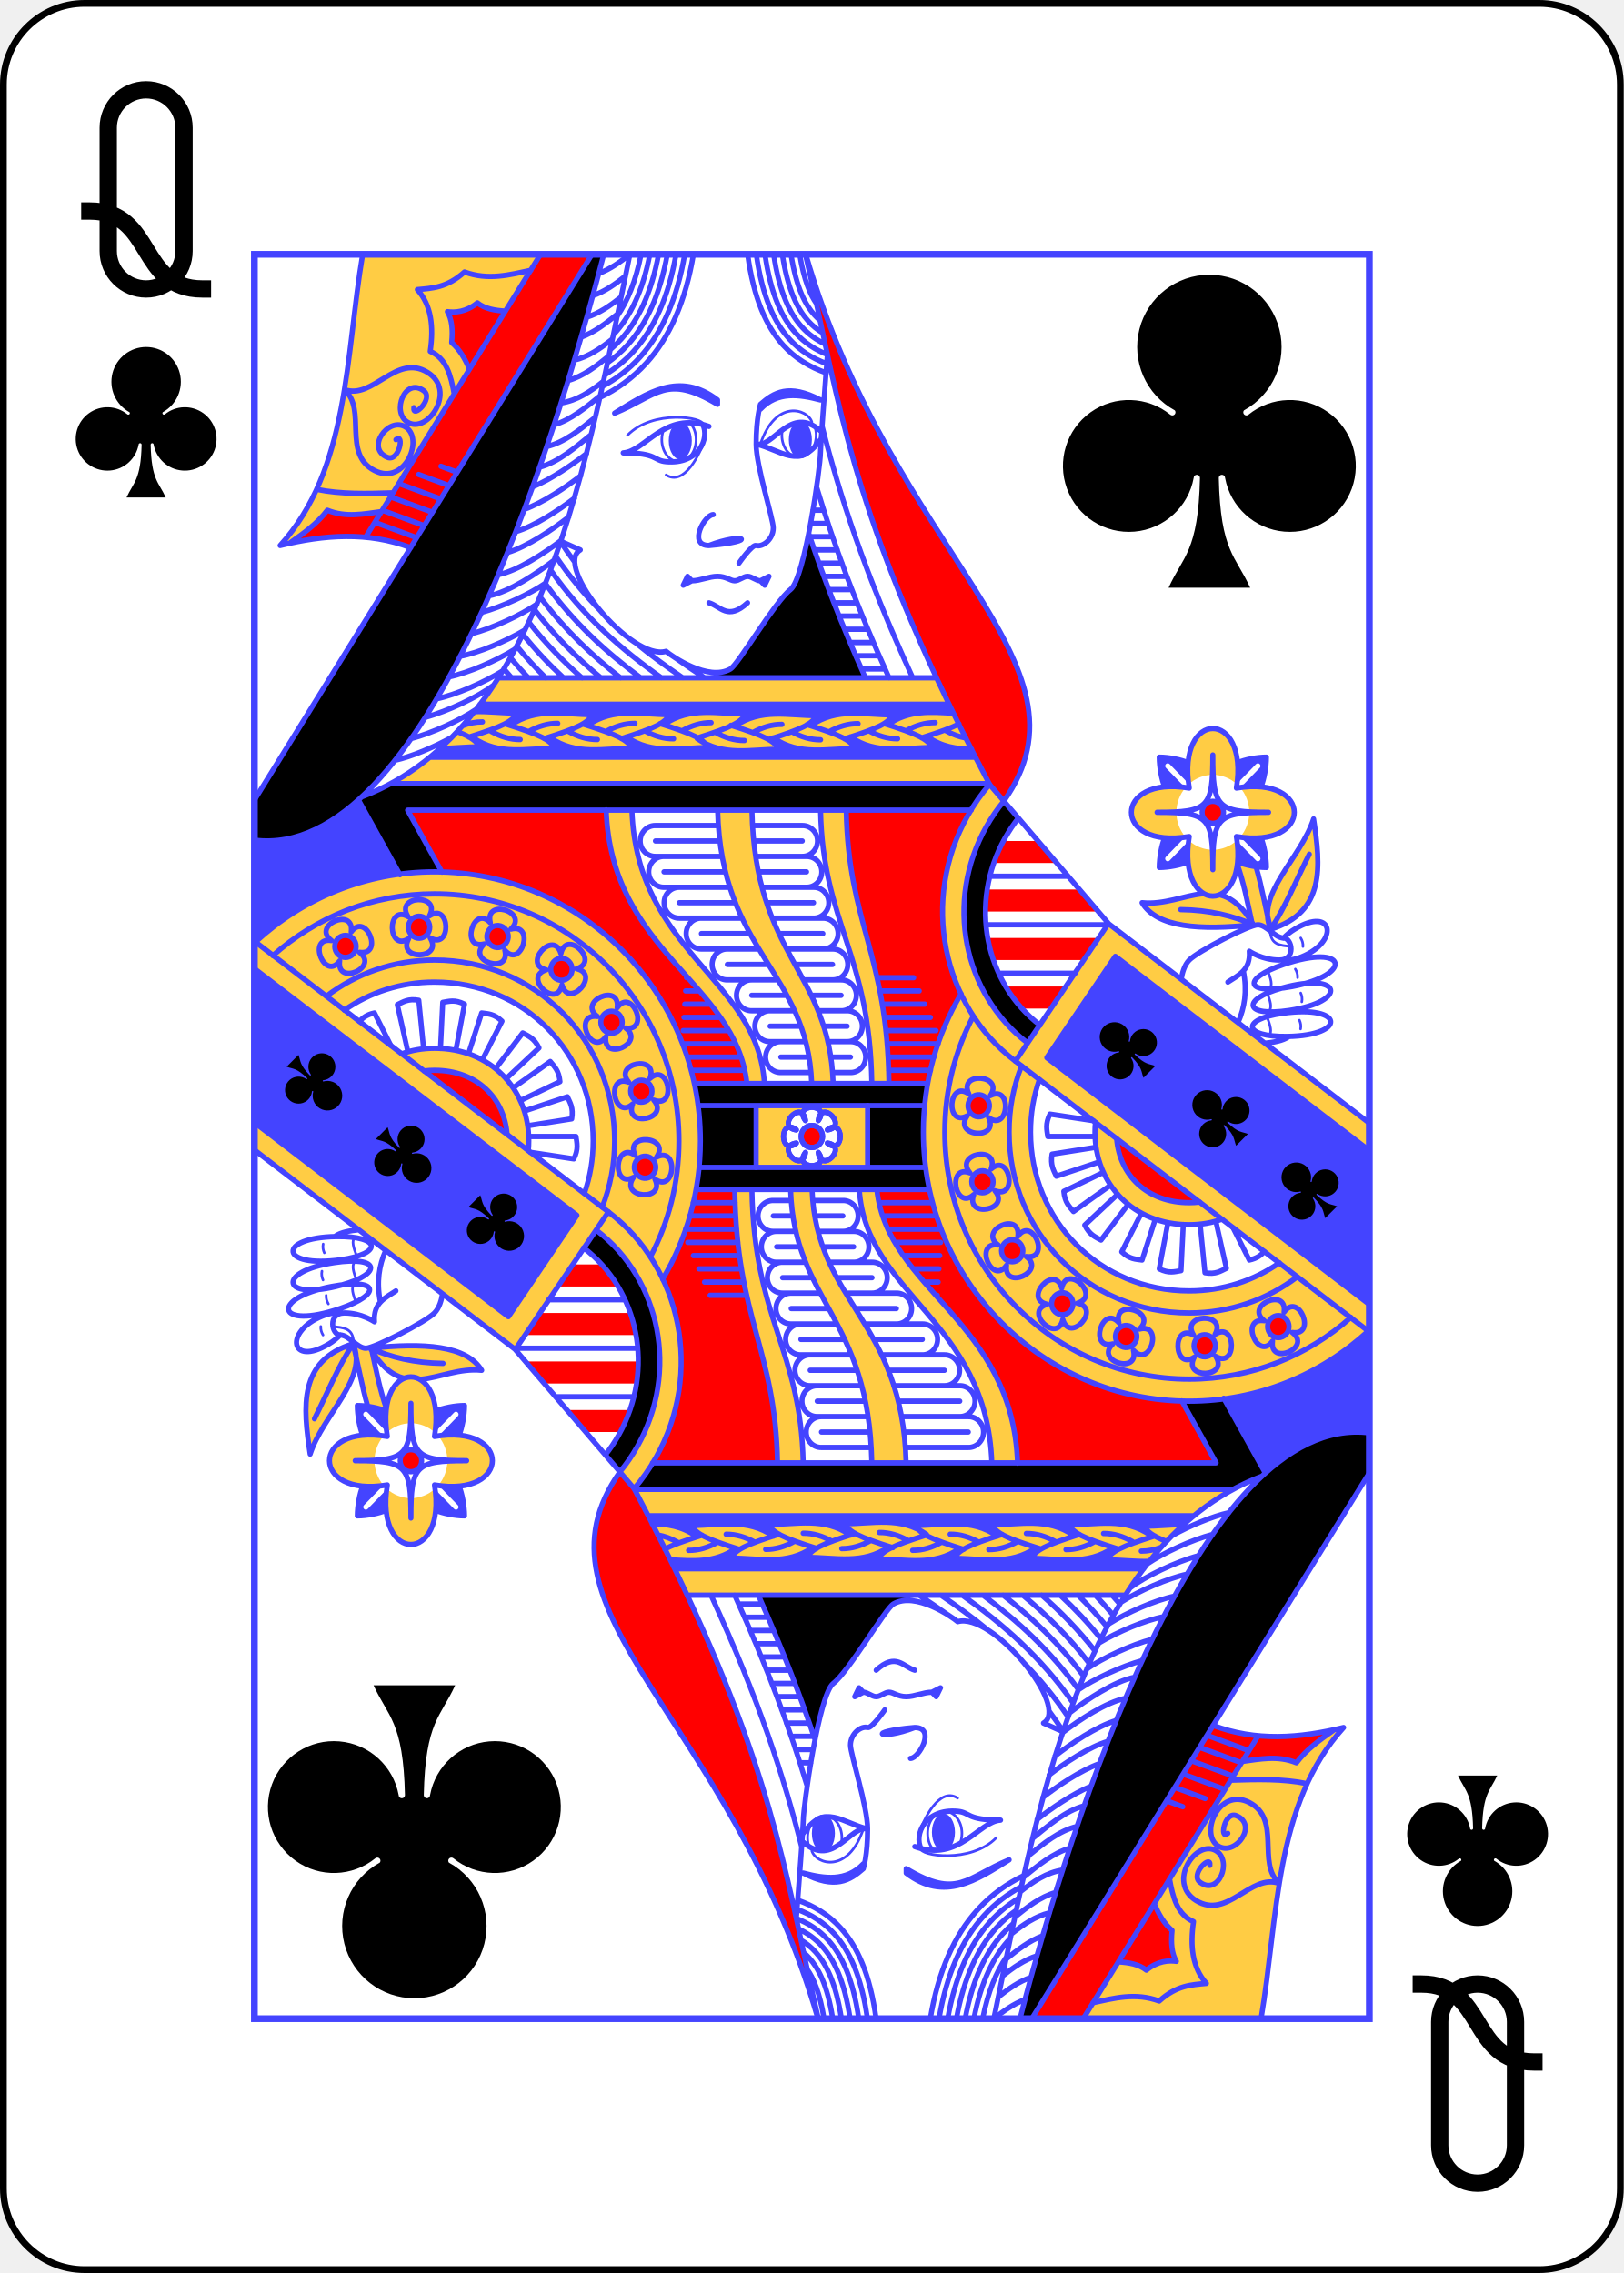
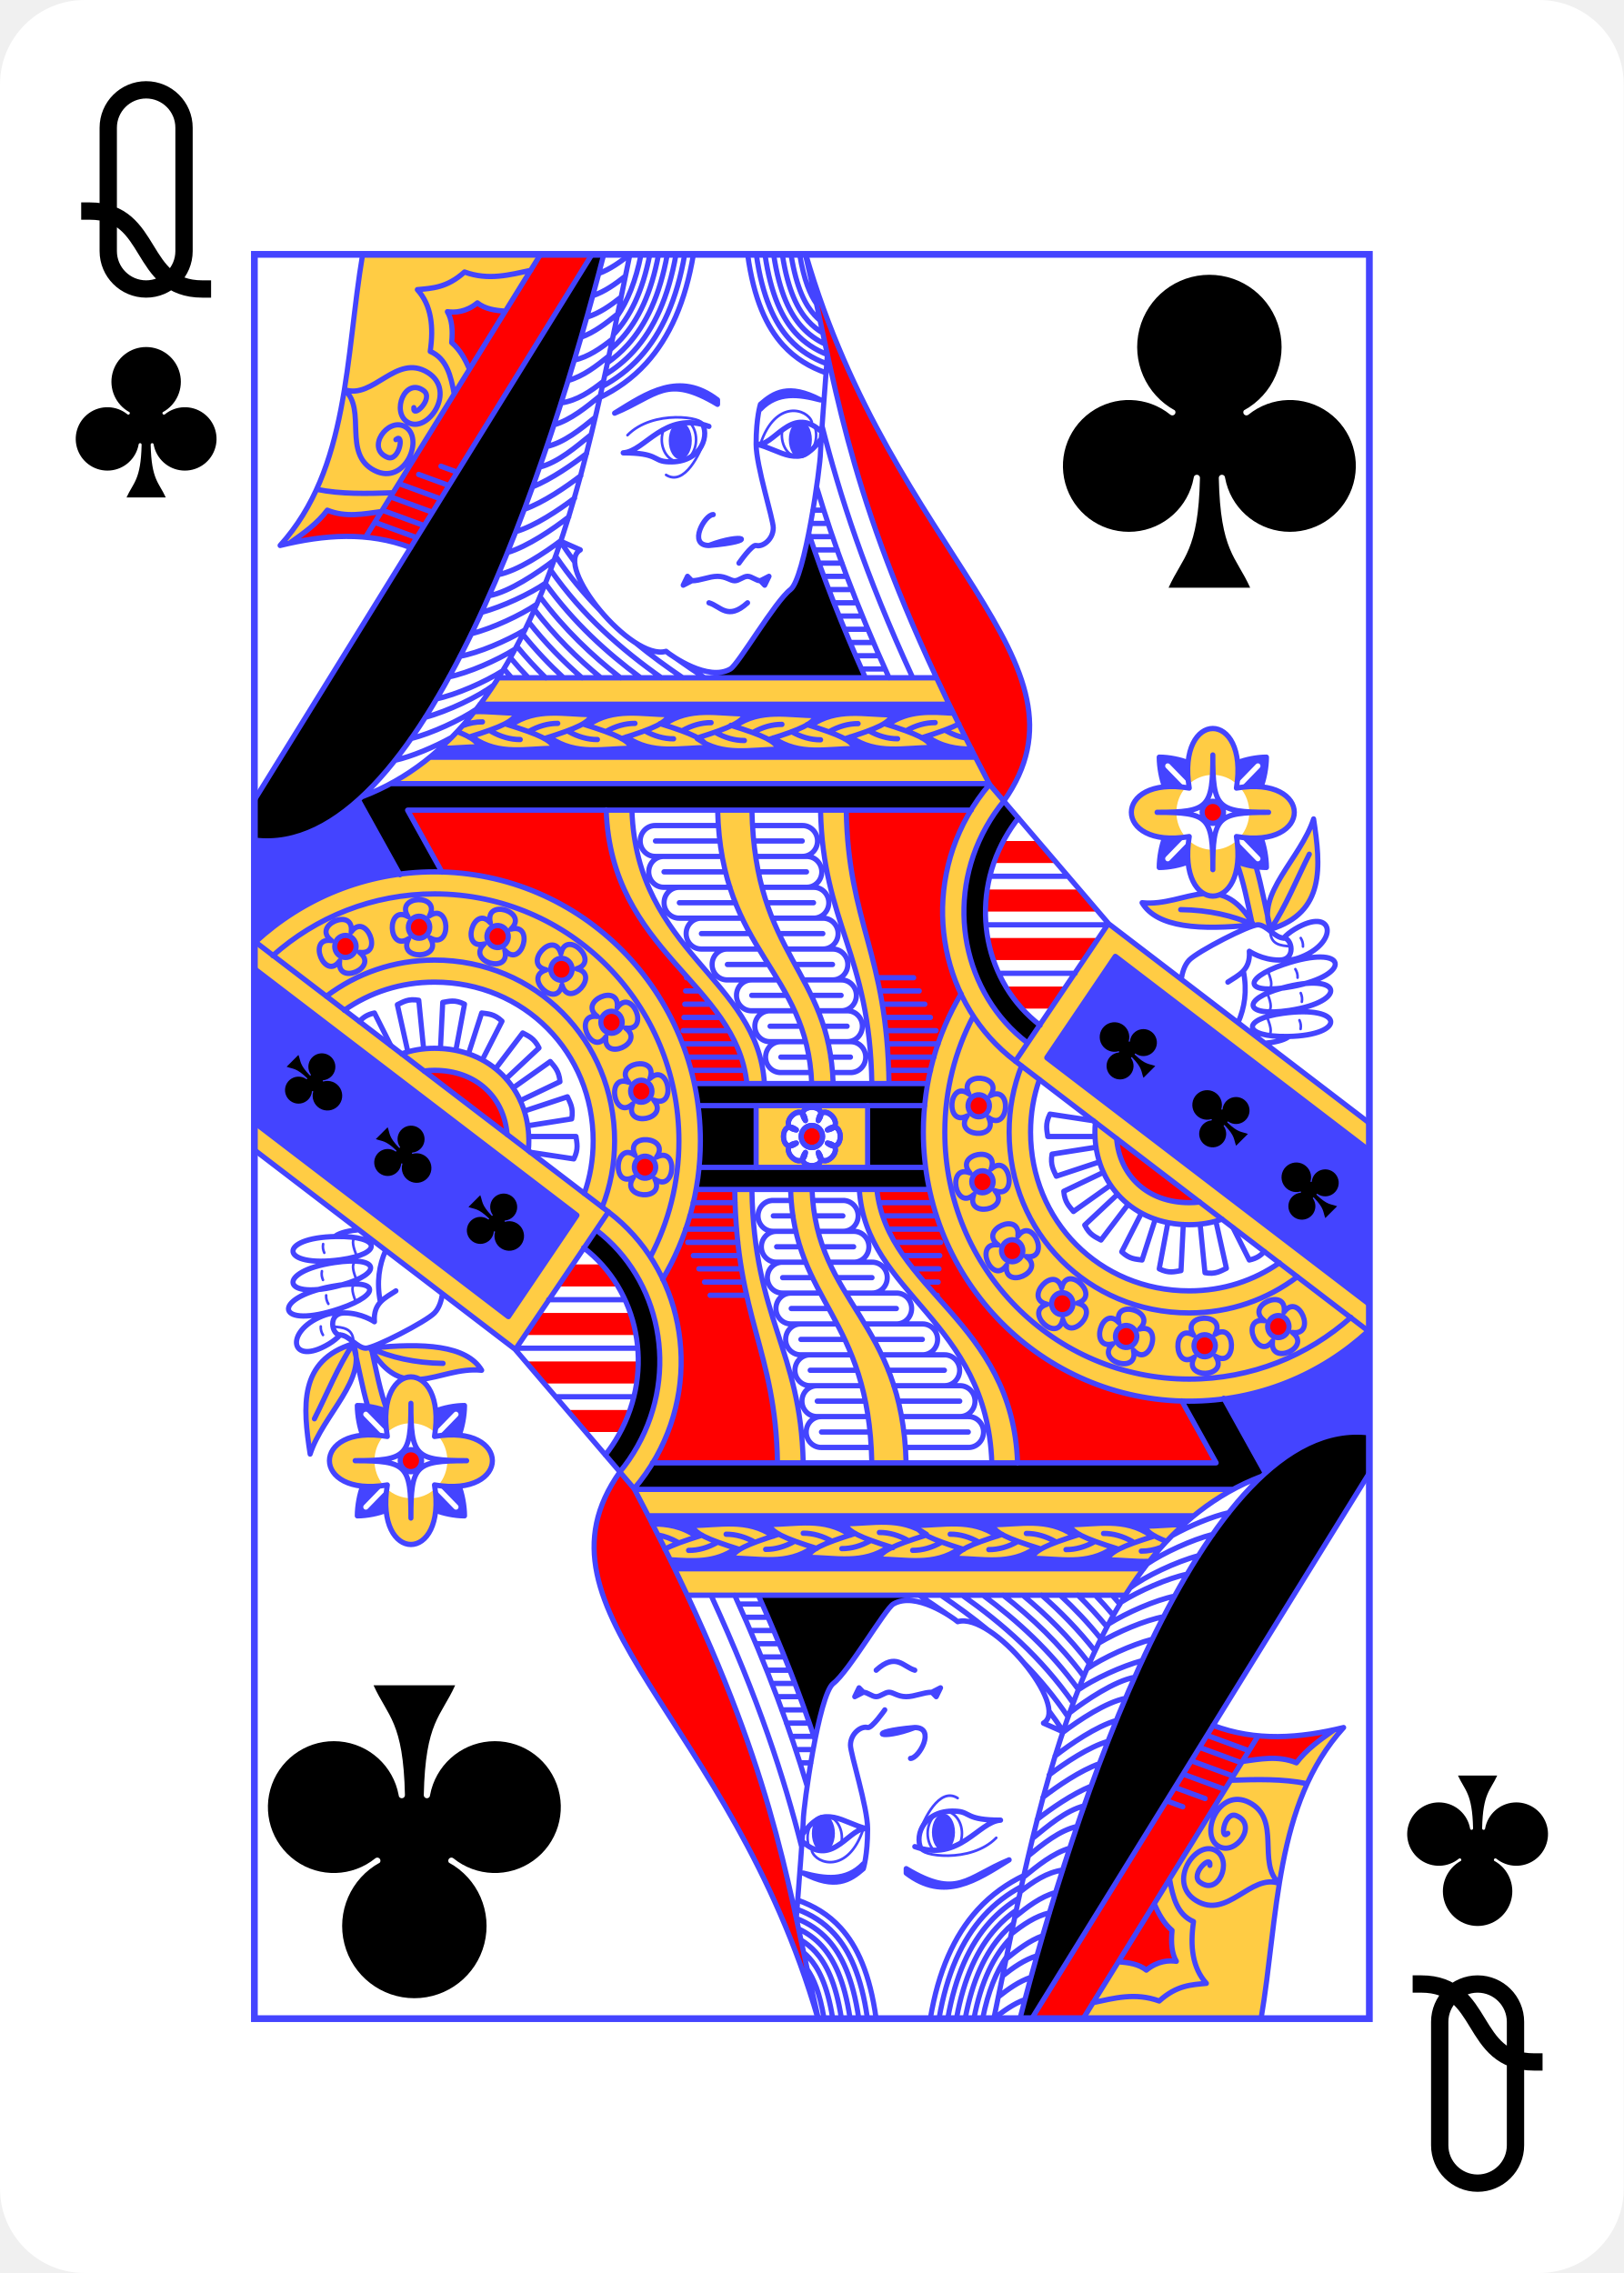
<svg xmlns="http://www.w3.org/2000/svg" xmlns:xlink="http://www.w3.org/1999/xlink" class="card" face="QC" height="13.125in" preserveAspectRatio="none" viewBox="-120 -168 240 336" width="9.375in">
  <style>
    /* CSS pour centrer le SVG dans l'écran */
    svg {
        position: absolute;
        top: 50%;
        left: 50%;
        transform: translate(-50%, -50%);
    }
    body {
        margin: 0;
        overflow: hidden;
    }
</style>
  <defs>
    <symbol id="VCQ" viewBox="-500 -500 1000 1000" preserveAspectRatio="xMinYMid">
      <path d="M-260 100C40 100 -40 460 260 460M-175 0L-175 -285A175 175 0 0 1 175 -285L175 285A175 175 0 0 1 -175 285Z" stroke="black" stroke-width="80" stroke-linecap="square" stroke-miterlimit="1.5" fill="none" />
    </symbol>
    <symbol id="SCQ" viewBox="-600 -600 1200 1200" preserveAspectRatio="xMinYMid">
      <path d="M30 150C35 385 85 400 130 500L-130 500C-85 400 -35 385 -30 150A10 10 0 0 0 -50 150A210 210 0 1 1 -124 -51A10 10 0 0 0 -110 -65A230 230 0 1 1 110 -65A10 10 0 0 0 124 -51A210 210 0 1 1 50 150A10 10 0 0 0 30 150Z" fill="black" />
    </symbol>
    <symbol id="CQ6" preserveAspectRatio="none" viewBox="0 0 1300 2000">
      <path stroke="#44F" stroke-linecap="round" stroke-linejoin="round" stroke-width="3" fill="none" d="M1184.474,767.204c0.351,15.415 12.042,16.451 23.907,17.267M1181.451,811.742c3.624,9.318 6.246,17.206 2.045,21.086M1180.799,836.888c3.624,9.318 6.246,17.206 2.045,21.086M1180.799,864.63c3.624,9.318 6.246,17.206 2.045,21.086M1213.717,810.276c1.874,2.948 2.833,6.142 2.593,9.658M1220,837.405c1.457,3.175 1.974,6.47 1.259,9.92M1218.488,868.185c1.483,3.163 2.027,6.453 1.341,9.91M1220,775c1.874,2.948 2.833,6.142 2.593,9.658M435,205c29.854,-29.76 89.915,-20.22 87.766,-12.149M480,250c21.575,13.391 40,-25 45,-40M590,215c17.561,-51.28 55,-40 60,-25M507.389,190.373C512.025,194.951 515,202.041 515,210c0,13.807 -8.954,25 -20,25 -11.046,0 -20,-11.193 -20,-25 0,-4.329 0.88,-8.4 2.429,-11.951M653.486,195.441C654.462,198.386 655,201.614 655,205c0,13.807 -8.954,25 -20,25 -11.046,0 -20,-11.193 -20,-25 0,-2.248 0.237,-4.427 0.683,-6.5" />
      <use xlink:href="#SCQ" height="90" width="90" transform="translate(1017,901)scale(1,0.972)rotate(-45)translate(-45,-45)" />
      <use xlink:href="#SCQ" height="90" width="90" transform="translate(1125,978)scale(1,0.972)rotate(-45)translate(-45,-45)" />
      <use xlink:href="#SCQ" height="90" width="90" transform="translate(1229,1060)scale(1,0.972)rotate(-45)translate(-45,-45)" />
    </symbol>
    <symbol id="CQ5" preserveAspectRatio="none" viewBox="0 0 1300 2000">
      <path stroke="#44F" stroke-linecap="round" stroke-linejoin="round" stroke-width="6" fill="none" d="M1300,984.779 996.277,759.002M1.196,779.562C56.29,730.138 129.568,700 210,700c171.208,0 310,136.553 310,305 10e-6,57.291 -16.055,110.892 -43.98,156.687M1.931,780.02l410.831,305.396M513.054,940h271.265M1300,1190.265 923.935,910.712M995.839,758.469 887.238,914.584M1003.748,795.85l-79.783,114.688M857.199,600.859 995.817,758.501M886.75,914.2C801.788,851.428 776.521,731.931 831.679,636.394c7.512,-13.01 16.154,-24.951 25.724,-35.766M901.002,893.651c-74.41,-55.386 -96.537,-160.121 -47.672,-244.758 6.038,-10.457 12.883,-20.13 20.404,-28.982M1004.2,796.043l295.8,219.887M916.148,873.919C851.943,826.128 832.433,735.788 875.199,661.715c4.713,-8.163 9.972,-15.754 15.701,-22.768M995.058,760H853.114M948.905,705H857.469M957.032,815H867.918M856.888,600H158.867M840.923,570H204.844M810,510H262.997M795.06,480H284.483M642.495,0.159C676.821,141.573 688.844,258.107 795.312,480c17.86,37.224 38.379,77.412 62.106,121.181M835.988,630H179.392M690.092,630.29c2.322,128.345 47.798,162.203 49.837,309.394M660.11,630.29c2.786,128.345 57.357,162.203 59.805,309.394M580.102,630.115c3.399,166.062 90.388,181.846 94.73,309.83M540.125,630.107c4.041,161.399 104.662,181.691 109.681,309.838M440.176,630.1c5.673,161.472 146.941,190.921 154.509,309.865M410.168,629.718c5.633,161.815 151.469,195.793 164.083,310.257M517.652,965H781.417M509.15,925l62.516,-10e-6M504.582,910l62.916,1e-5M499.133,895l62.156,1e-5M499.838,880 553.158,880M500.807,865 543.344,865M501.773,850l30.053,-10e-6M502.742,835l16.242,2e-5M739.443,925h48.93M738.811,910h53.465M737.709,895 797.117,895M736.215,880H794.783M734.383,865h53.879M732.031,850h49.707M729.197,835H775.217M725.963,820h42.732M503.709,820l1.689,1e-5M1278.483,1205.026C1228.267,1248.565 1162.43,1275 1090,1275 932.085,1275 805,1149.714 805,995c-10e-6,-47.532 11.992,-92.13 33.2,-131.287M1215.934,1159.081C1180.985,1184.775 1137.859,1200 1090,1200c-118.247,0 -210,-91.356 -210,-205 -10e-6,-26.728 5.074,-51.778 14.401,-74.884M1102.059,1074.276c-3.866,0.477 -7.882,0.724 -12.059,0.724 -49.229,0 -81.28,-31.039 -84.697,-72.551M1128.178,1093.705C1116.585,1097.779 1103.872,1100 1090,1100c-65.355,0 -110,-46.117 -110,-105 0,-3.776 0.184,-7.432 0.545,-10.984M1195.088,1143.205C1165.452,1163.257 1129.736,1175 1090,1175c-105.024,0 -185,-80.047 -185,-180 -10e-6,-21.157 3.582,-40.966 10.251,-59.442M657.5,981.893c3.536,-24.749 35.355,7.071 10.607,10.607 20,-15 20,30 0,15 24.749,3.535 -7.071,35.355 -10.607,10.607 15,20 -30,20 -15,0 -3.536,24.749 -35.355,-7.071 -10.607,-10.607 -20,15 -20,-30 0,-15 -24.749,-3.535 7.071,-35.355 10.607,-10.607 -15,-20 30,-20 15,0v0M662.5,1000A12.5,12.5 0 0 1 650,1012.5 12.5,12.5 0 0 1 637.5,1000 12.5,12.5 0 0 1 650,987.5 12.5,12.5 0 0 1 662.5,1000v0M585,965v70M218.769,700.347 178.628,630.099M169.752,703.316 121.678,619.187M393.636,-1.6083941e-4 -3.6588575e-4,618.572M182.285,332.461C132.42,314.002 81.424,317.784 30,330 110.68,243.29 106.097,115.712 126.231,-0.019M333.636,-1.381201e-4 129.949,320.081M407.504,-0.495C347.657,225.87 197.332,687.942 0.002,664.067M437.92,-0.377C389.737,223.713 339.24,535.909 125.687,614.725M140.371,303.704l48.889,17.46M149.074,290.027l48.888,17.46M158.703,274.894l48.889,17.46M168.334,259.762l48.889,17.46M191.5,249.464l35.351,12.625M217.5,240.178l18.981,6.779M41.885,326.784C57.688,315.967 73.403,305.062 85,290c21.739,8.59 42.457,4.21 63.307,1.516M72.987,266.426c27.732,5.564 57.993,4.792 88.322,3.845M105.351,153.767C131.238,176.184 102.29,226.145 140,245c36.056,18.028 59.083,-37.958 35,-50 -20,-10 -45,25 -20,35 14.131,5.652 20.131,-28.64 10,-20M105.154,153.345c33.418,11.492 60.155,-41.413 96.812,-19.505 34.602,20.681 -0.183,70.226 -23.296,56.412 -19.194,-11.472 -3.156,-51.381 18.729,-35.696 12.371,8.866 -13.299,32.383 -11.472,19.194M232.953,158.421C229.172,137.653 224.093,117.97 205,110c4.185,-27.894 1.423,-52.339 -15,-70 17.356,-1.619 34.466,-1.969 55,-20 27.97,9.931 52.531,3.199 77.423,-1.913M250.778,130.151C245.718,118.856 239.783,108.146 230,100c1.504,-14.349 0.287,-26.396 -5,-35 8.496,1.206 21.772,0.599 35,-10 8.991,6.928 20.596,8.627 32.671,9.386M394.495,46.885c13.934,-4.563 26.21,-13.093 38.203,-22.3M387.56,71.24C402.284,66.86 415.129,57.983 427.663,48.362M380.892,93.913c15.639,-5.459 29.216,-15.853 42.72,-26.421M372.922,119.952c16.641,-3.748 30.812,-13.406 44.601,-23.982M365.915,142.958c17.686,-4.808 32.63,-16.179 47.473,-27.792M357.527,168.441c18.785,-2.66 34.356,-13.013 49.436,-24.542M349.336,193.211c19.367,-5.353 37.923,-20.228 54.055,-33.012M340.81,217.826c20.312,-4.34 39.847,-19.82 56.77,-33.234M332.495,241.19c21.753,-5.309 42.553,-23.03 60.13,-36.835M324.415,263.521c21.962,-8.66 47.288,-25.829 63.013,-37.795M314.768,288.99c22.178,-7.638 48.957,-25.451 65.936,-38.211M304.756,314.31c22.09,-6.185 50.266,-24.471 68.662,-38.076M295.016,337.987c23.379,-6.632 53.476,-26.685 71.603,-40.397M284.235,363.121c22.643,-4.32 53.991,-24.473 73.969,-39.228M273.576,386.992c23.431,-4.181 56.539,-25.801 76.566,-40.791M264.803,405.875c24.057,-6.308 56.528,-20.98 74.839,-33.277M252.972,430.092c24.159,-6.009 57.732,-21.062 76.538,-33.656M239.792,455.583c21.064,-3.607 53.839,-17.136 75.832,-29.886M226.997,478.928c22.278,-4.36 55.94,-18.663 77.112,-31.55M212.379,503.852c22.427,-4.477 56.123,-18.85 77.147,-31.73M199.124,524.801c26.144,-6.728 62.615,-23.588 79.85,-36.518M182.562,548.944c24.044,-5.904 57.633,-20.912 76.609,-33.531M163.805,573.558c19.156,-4.09 45.851,-14.943 66.056,-25.885M661.877,194.546c20.526,78.558 49.889,167.389 105.543,285.038M668.153,113.288C665.264,149.955 660,217.745 660,225c0,15 -18.164,142.538 -35,155 -17.901,13.25 -60.727,84.764 -70,90 -25.806,14.571 -68.619,-14.676 -75,-20 -40.525,11.388 -131.542,-97.081 -100,-115l-23.233,-9.957M655.865,264.818c19.063,61.807 45.052,131.477 84.196,215.326M646.267,316.049c16.729,48.809 37.961,102.625 66.08,163.751M735.424,470H707.98M728.566,455 701.295,455M721.896,440H694.609M715.338,425 688.229,425M708.979,410 681.984,410M702.721,395 675.74,395M696.697,380H669.891M690.744,365 664.092,365M685.219,350H658.398M679.719,335H653.039M674.219,320H647.68M669.021,305 649.015,305M663.856,290H651.067M403.081,403.569C384.659,385.28 367.245,364.973 351.203,341.917M499.647,480.085C480.8,467.686 462.295,454.602 444.405,440.286M474.764,480.089C427.465,447.622 382.831,409.814 345.322,357.736M450.501,480.066C410.107,450.979 372.044,417.225 339.195,373.028M427.075,480.151C393.178,454.454 361.2,424.911 332.919,387.965M404.064,480.012C376.394,457.835 350.201,432.699 326.497,402.577M382.141,480.187C360.128,461.526 339.177,440.738 319.823,416.75M360.497,480.02c-16.625,-14.96 -32.567,-31.29 -47.58,-49.479M339.916,480.219C328.144,468.99 316.755,456.994 305.841,444.047M319.538,480.013C312.35,472.723 305.322,465.114 298.475,457.142M299.983,480.027c-3.088,-3.326 -6.143,-6.717 -9.163,-10.178M373.426,348.627c-5.559,-7.233 -10.976,-14.751 -16.237,-22.58M525,480c-11.007,-6.987 -21.924,-14.154 -32.698,-21.608M400,550c-11.508,0.084 -22.758,-3.17 -33.797,-9.171M344.866,547.812C375.596,568.645 408.061,559.823 440,560c-4.364,-9.305 -15.999,-15.118 -55.824,-27.242M443.765,531.706c-11.508,-0.084 -22.758,3.17 -33.797,9.171M388.631,533.894c30.729,-20.833 63.195,-12.011 95.134,-12.188 -4.364,9.305 -15.999,15.118 -55.824,27.242M488.797,549.171C477.289,549.256 466.039,546.001 455,540M433.663,546.983c30.729,20.833 63.195,12.011 95.134,12.188 -4.364,-9.305 -15.999,-15.118 -55.824,-27.242M532.562,530.878c-11.508,-0.084 -22.758,3.17 -33.797,9.171M477.428,533.065c30.729,-20.833 63.195,-12.011 95.134,-12.188 -4.364,9.305 -15.999,15.118 -55.824,27.242M571.369,551.106c-11.508,0.084 -22.758,-3.17 -33.797,-9.171M516.235,548.918c30.729,20.833 63.195,12.011 95.134,12.188 -4.364,-9.305 -15.999,-15.118 -55.824,-27.242M615.134,532.812c-11.508,-0.084 -22.758,3.17 -33.797,9.171M560,535c30.729,-20.833 63.195,-12.011 95.134,-12.188 -4.364,9.305 -15.999,15.118 -55.824,27.242M660.165,550.277c-11.508,0.084 -22.758,-3.17 -33.797,-9.171M605.032,548.089c30.729,20.833 63.195,12.011 95.134,12.188 -4.364,-9.305 -15.999,-15.118 -55.824,-27.242M703.93,531.983c-11.508,-0.084 -22.758,3.17 -33.797,9.171M648.797,534.171c30.729,-20.833 63.195,-12.011 95.134,-12.188 -4.364,9.305 -15.999,15.118 -55.824,27.242M750.032,549.122c-11.508,0.084 -22.758,-3.17 -33.797,-9.171M694.898,546.935c30.729,20.833 63.195,12.011 95.134,12.188 -4.364,-9.305 -15.999,-15.118 -55.824,-27.242M793.797,530.829C782.289,530.744 771.039,533.999 760,540M738.663,533.017c24.743,-16.774 50.612,-14.322 76.425,-12.823M821.53,532.19c-8.333,4.473 -21.699,9.226 -43.558,15.881M310,550c-11.508,0.084 -22.758,-3.17 -33.797,-9.171M254.866,547.812c30.729,20.833 63.195,12.011 95.134,12.188 -4.364,-9.305 -15.999,-15.118 -55.824,-27.242M353.765,531.706c-11.508,-0.084 -22.758,3.17 -33.797,9.171M298.631,533.894c30.729,-20.833 63.195,-12.011 95.134,-12.188 -4.364,9.305 -15.999,15.118 -55.824,27.242M256.89,518.377c16.295,-0.549 32.754,1.711 49.075,1.62 -4.364,9.305 -15.999,15.118 -55.824,27.242M265.966,529.997c-7.813,-0.057 -15.508,1.425 -23.098,4.26M218.576,559.997c14.509,-0.011 29.121,-1.787 43.624,-1.706 -2.955,-6.301 -9.244,-11 -25.362,-17.143M829.563,548.283c-7.888,-1.319 -15.66,-4.163 -23.328,-8.332M784.898,546.935c16.734,11.345 33.983,13.895 51.381,13.894M981.427,1012.159 930,1020c-2.197,12.537 1.914,18.211 5,25l50.346,-16.208M990.046,1040.577l-46.358,21.575c1.13,12.678 6.571,17.092 11.312,22.848l43.329,-29.894M1006.604,1065.375l-38.486,35.021c5.78,11.339 12.476,13.403 19.023,16.974l31.678,-40.556M1034.28,1086.789l-23.009,43.889c9.355,8.631 16.351,8.244 23.73,9.322l15.424,-46.379M1065.125,1097.582 1055,1150c11.46,5.538 18.041,3.134 25.415,2.02l2.627,-52.328M1102.68,1099.282l5.642,55.094c12.536,2.204 18.212,-1.903 25.003,-4.985l-12.301,-53.516M978.19,982.094l-50.64,-7.461C921.774,985.975 924.04,992.604 925,1000h55.238M857.014,966.163a12.5,12.5 0 0 1 -13.44,11.484 12.5,12.5 0 0 1 -11.484,-13.44 12.5,12.5 0 0 1 13.44,-11.484 12.5,12.5 0 0 1 11.484,13.44v0M831.113,976.668c-26.097,12.998 -21.794,-41.833 1.956,-24.923 -12.998,-26.097 41.833,-21.794 24.923,1.956 26.097,-12.998 21.794,41.833 -1.956,24.923 12.998,26.097 -41.833,21.794 -24.923,-1.956v0M861.192,1049.113a12.5,12.5 0 0 1 -10.094,14.513 12.5,12.5 0 0 1 -14.513,-10.094 12.5,12.5 0 0 1 10.094,-14.513 12.5,12.5 0 0 1 14.513,10.094v0M838.795,1065.835c-21.955,19.183 -31.676,-34.951 -4.419,-24.606 -19.183,-21.955 34.951,-31.676 24.606,-4.419 21.955,-19.183 31.676,34.951 4.419,24.606 19.183,21.955 -34.951,31.676 -24.606,4.419v0M895.081,1124.589a12.5,12.5 0 0 1 -6.573,16.41 12.5,12.5 0 0 1 -16.41,-6.573 12.5,12.5 0 0 1 6.573,-16.41 12.5,12.5 0 0 1 16.41,6.573v0M877.016,1145.918c-17.081,23.627 -38.723,-26.936 -9.837,-22.983 -23.627,-17.081 26.936,-38.723 22.983,-9.837 17.081,-23.627 38.723,26.936 9.837,22.983 23.627,17.081 -26.936,38.723 -22.983,9.837v0M950.483,1180.394a12.5,12.5 0 0 1 0.621,17.667 12.5,12.5 0 0 1 -17.667,0.621 12.5,12.5 0 0 1 -0.621,-17.667 12.5,12.5 0 0 1 17.667,-0.621v0M942.581,1207.205c-6.074,28.515 -46.306,-8.986 -18.287,-17.046 -28.515,-6.074 8.986,-46.306 17.046,-18.287 6.074,-28.515 46.306,8.986 18.287,17.046 28.515,6.074 -8.986,46.306 -17.046,18.287v0M1020,1214.696a12.5,12.5 0 0 1 8.413,15.547 12.5,12.5 0 0 1 -15.547,8.414 12.5,12.5 0 0 1 -8.413,-15.547 12.5,12.5 0 0 1 15.547,-8.414v0M1024.847,1242.223c7.243,28.241 -45.471,12.547 -23.961,-7.133 -28.241,7.243 -12.547,-45.471 7.133,-23.961 -7.243,-28.241 45.471,-12.547 23.961,7.133 28.241,-7.243 12.547,45.471 -7.133,23.961v0M1107.582,1224.717a12.5,12.5 0 0 1 12.909,12.078 12.5,12.5 0 0 1 -12.078,12.909 12.5,12.5 0 0 1 -12.909,-12.078 12.5,12.5 0 0 1 12.078,-12.909v0M1120.906,1249.287c15.823,24.488 -39.147,26.316 -24.986,0.831 -24.488,15.823 -26.316,-39.147 -0.831,-24.986 -15.823,-24.488 39.147,-26.316 24.986,-0.831 24.488,-15.823 26.316,39.147 0.831,24.986v0M1189.011,1203.936a12.5,12.5 0 0 1 16.366,6.681 12.5,12.5 0 0 1 -6.681,16.367 12.5,12.5 0 0 1 -16.366,-6.681 12.5,12.5 0 0 1 6.681,-16.367v0M1210.221,1222.141c23.514,17.236 -27.19,38.545 -23.048,9.686 -17.236,23.514 -38.545,-27.19 -9.686,-23.048 -23.514,-17.236 27.19,-38.545 23.048,-9.686 17.236,-23.514 38.544,27.191 9.686,23.048v0M1141.176,1103.578 1160,1140c9.205,-1.875 13.674,-5.58 17.47,-9.545M642.958,0.142C744.826,342.337 988.87,461.555 873.734,619.912M1090,605c-15,-90 70,-90 55,0 90,-15 90,70 0,55 15,90 -70,90 -55,0 -90,15 -90,-70 0,-55v0M1117.5,567.5c0,60 5,65 65,65 -60,0 -65,5 -65,65 0,-60 -5,-65 -65,-65 60,0 65,-5 65,-65v0M1130,632.5a12.5,12.5 0 0 1 -12.5,12.5 12.5,12.5 0 0 1 -12.5,-12.5 12.5,12.5 0 0 1 12.5,-12.5 12.5,12.5 0 0 1 12.5,12.5v0M1061.282,603.639C1057.788,595.19 1055,581.201 1055,570c11.201,0 25.19,2.788 33.639,6.282M1146.361,576.282C1154.81,572.788 1168.799,570 1180,570c0,11.201 -2.788,25.19 -6.282,33.639M1061.282,661.361C1057.788,669.81 1055,683.799 1055,695c11.201,0 25.19,-2.788 33.639,-6.282M1146.361,688.718C1154.81,692.212 1168.799,695 1180,695c0,-11.201 -2.788,-25.19 -6.282,-33.639M1080.719,821.783c1.01,-6.686 3.439,-15.941 9.281,-21.783 10,-10 70,-40 80,-40 10,0 20,15 30,15 10,0 15,25 -5,25 -20,0 -35,-10 -35,-10 1.742,21.621 -12.85,27.104 -25,35M1153.114,812.229c4.683,23.139 1.313,41.743 -5.947,58.157M1200,805c75,-25 81.847,11.93 10,25 -54.999,10.005 -59.523,-8.492 -10,-25v0M1198.2,831.716c70.636,-18.931 77.553,15.292 8.552,25.39 -52.822,7.73 -56.804,-12.458 -8.552,-25.39v0M1199.296,860.311c71.881,-9.683 74.714,25.171 5.475,26.3 -53.004,0.864 -54.578,-19.685 -5.475,-26.3v0M1199.897,775.225c3.316,-3.587 7.774,-7.17 13.406,-10.444 45.029,-26.181 52.141,14.277 7.592,31.666 -9.145,3.569 -16.142,4.234 -20.894,2.949M1185,765c-18.207,-39.306 35,-80 50,-125 8.442,53.825 13.58,106.049 -50,125v0M1185,765c17.822,-26.387 30.237,-56.503 45,-85M1125.86,726.041c13.272,3.425 26.206,12.941 39.14,33.959 -62.532,6.437 -112.583,3.272 -130,-25 25.777,2.578 48.897,-8.134 70.729,-10.211M1165,760c-24.021,-10.251 -51.599,-16.772 -85,-17.184M666.518,134.316C647.639,127.754 630.732,118.154 616.43,102.822 597.241,82.252 582.223,50.736 575.104,0.061M667.285,123.989C650.636,117.898 636.137,109.287 623.742,96 606.437,77.449 592.214,48.551 585.214,0.12M668.084,113.623C653.746,108.057 641.581,100.464 631.055,89.18 615.61,72.623 602.196,46.311 595.329,0.175M662.525,88.967C656.23,85.323 650.732,80.953 645.68,75.537 633.874,62.881 622.123,41.64 615.573,0.255M665.31,101.621C654.957,96.853 646.173,90.725 638.367,82.357 624.756,67.766 612.167,44.009 605.449,0.221M659.451,74.771c-2.266,-1.844 -4.403,-3.852 -6.459,-6.056C642.959,57.96 632.065,39.196 625.703,0.27M511.871,0.155C502.759,53.1 484.3,93.966 456.903,123.336c-16.31,17.484 -34.989,29.931 -54.087,38.912M501.725,0.145C492.765,50.874 475.114,89.152 449.59,116.514c-13.337,14.297 -28.342,25.033 -43.924,33.185M491.572,0.122C482.778,48.601 465.949,84.318 442.278,109.693c-10.328,11.072 -21.714,19.879 -33.646,26.941M481.414,0.081C472.801,46.273 456.807,79.457 434.965,102.871c-7.229,7.749 -15.006,14.317 -23.161,19.911M423.176,69.886C434.983,53.128 444.586,30.717 450.845,0.143M471.251,0.019C462.837,43.888 447.688,74.573 427.653,96.051c-4.039,4.329 -8.259,8.265 -12.634,11.848M461.061,0.045C452.605,42.781 437.685,71.417 418.627,91.028M655.237,55.686C648.148,45.764 640.757,29.54 635.816,0.141M401.712,21.587C414.795,16.883 426.445,8.747 437.839,0M420,180c37.87,-22.798 75.447,-48.05 120,-15v5c-60,-35 -70,-10 -120,10v0M590,170l-0.003,5.472C610,155 635.344,158.686 660,165c-37.171,-18.904 -54.466,-8.261 -70,5v0M590,170c0,0 -5,15 -5,45 0,25 20,85 20,95 0,13.032 -12.277,22.123 -20,20 -4.821,-1.326 -20,20 -20,20M535,295c-10,0 -30,35 -5,35 40,-15 60,-5 0,0M505,365l-5,10 10,-5 -5,-5v0M600,365l-5,10 -5,-5 10,-5v0M510,370c10,0 20,-5 30,-5 10,0 15,5 20,5 5,0 10,-5 15,-5 5,0 10,5 15,5M530,395c13.51,3.754 21.865,20.501 45,0M530,195c-52.197,-18.082 -74.36,28.531 -100,30 40,0 35.054,8.73 50,10 38.304,3.254 50.908,-26.427 42.668,-42.342M660,200c-35,-30 -55,20 -75,15 29.239,6.592 50,30 75,-5M1162.673,755.563c-4.946,-21.883 -9.234,-43.761 -16.584,-63.761M1185,765c-6.227,-23.877 -10.324,-48.418 -17.233,-71.138M1205.848,886.953c-6.148,4.441 -17.953,6.431 -27.298,7.323M582.359,665l56.467,2e-5M587.832,700l55.961,-10e-6M597.332,735l54.646,-1e-5M611.74,770h51.09M630.273,805l43.852,-2e-5M649.182,840l34.961,4e-5M663.686,875h27.432M671.883,910l23.131,-3e-5M584.551,682.5h54.275c9.762,0.138 17.749,-7.737 17.749,-17.5 0,-9.763 -7.987,-17.638 -17.749,-17.5h-56.467M592.025,717.5l51.768,2e-5c9.762,0.138 17.749,-7.737 17.749,-17.5 0,-9.763 -7.987,-17.638 -17.749,-17.5h-55.961M603.898,752.5l48.08,-10e-6c9.762,0.138 17.749,-7.737 17.749,-17.5 0,-9.763 -7.987,-17.638 -17.749,-17.5h-54.646M620.682,787.5l42.148,-10e-6c9.762,0.138 17.749,-7.737 17.749,-17.5 0,-9.763 -7.987,-17.638 -17.749,-17.5h-51.09M639.986,822.5 674.125,822.5c9.762,0.138 17.749,-7.737 17.749,-17.5 0,-9.763 -7.987,-17.638 -17.749,-17.5h-43.852M657.187,857.5l26.955,10e-6c9.762,0.138 17.749,-7.737 17.749,-17.5 0,-9.763 -7.987,-17.638 -17.749,-17.5h-34.961M668.555,892.5l22.563,10e-6c9.762,0.138 17.749,-7.737 17.749,-17.5 0,-9.763 -7.987,-17.638 -17.749,-17.5h-27.432M674.111,927.5l20.902,-10e-6c9.762,0.138 17.749,-7.737 17.749,-17.5 0,-9.763 -7.987,-17.638 -17.749,-17.5h-23.131M467.6,665l75.16,-10e-6M477.541,700l71.77,2e-5M495.436,735h65.541M521.162,770h56.842M551.424,805 599.338,805M579.857,840 620.77,840M601.25,875h35.867M613.795,910h32.811M541.008,647.5 467.6,647.5c-9.762,-0.138 -17.749,7.737 -17.749,17.5 0,9.763 7.987,17.638 17.749,17.5h75.16M545.449,682.5h-67.908c-9.762,-0.138 -17.749,7.737 -17.749,17.5 0,9.763 7.987,17.638 17.749,17.5h71.77M554.584,717.5l-59.148,10e-6c-9.762,-0.138 -17.749,7.737 -17.749,17.5 0,9.763 7.987,17.638 17.749,17.5h65.541M568.793,752.5l-47.631,-2e-5c-9.762,-0.138 -17.749,7.737 -17.749,17.5 0,9.763 7.987,17.638 17.749,17.5h56.842M588.367,787.5 551.424,787.5c-9.762,-0.138 -17.749,7.737 -17.749,17.5 0,9.763 7.987,17.638 17.749,17.5h47.914M610.391,822.5l-30.533,-2e-5c-9.762,-0.138 -17.749,7.737 -17.749,17.5 0,9.763 7.987,17.638 17.749,17.5h40.912M629.789,857.5 601.25,857.5c-9.762,-0.138 -17.749,7.737 -17.749,17.5 0,9.763 7.987,17.638 17.749,17.5h35.867M642.633,892.5l-28.838,-2e-5c-9.762,-0.138 -17.749,7.737 -17.749,17.5 0,9.763 7.987,17.638 17.749,17.5h32.811" />
    </symbol>
    <symbol id="CQ4" preserveAspectRatio="none" viewBox="0 0 1300 2000">
      <path fill="black" d="M393.637,0 0,618.572v45.486C197.241,687.924 347.448,226.477 407.35,0ZM646.217,316.484C639.936,347.246 632.342,374.565 625,380c-17.901,13.25 -60.727,84.764 -70,90 -5.433,3.068 -11.62,4.193 -18.062,4.008L538.178,480 711.879,479.9C684.228,418.674 662.996,364.858 646.217,316.484ZM158.996,599.918c-10.551,5.538 -21.688,10.518 -33.309,14.807l-4.01,4.463 47.604,83.805C182.286,700.909 196.035,700 210,700c2.949,0 5.888,0.041 8.793,0.234l-39.783,-70.186 656.879,-0.268c6.402,-10.604 13.643,-20.259 21.256,-29.467zm714.738,19.994c-7.522,8.852 -14.367,18.523 -20.404,28.98 -48.865,84.637 -26.738,189.372 47.672,244.758l15.146,-19.732c-64.205,-47.79 -83.715,-138.13 -40.949,-212.203 4.713,-8.163 9.972,-15.753 15.701,-22.768zM512.967,939.855C517.543,960.745 520,982.591 520,1005c0,9.936 -0.483,19.761 -1.422,29.727l66.41,0.273 -0.205,-70 196.674,-0.076c0.87,-8.408 2.041,-16.642 3.201,-24.844z" />
    </symbol>
    <symbol id="CQ3" preserveAspectRatio="none" viewBox="0 0 1300 2000">
      <path fill="#44F" d="M636.568,188.838A13.432,21.162 0 0 0 623.135,210 13.432,21.162 0 0 0 636.568,231.162 13.432,21.162 0 0 0 650,210 13.432,21.162 0 0 0 636.568,188.838Zm-140,1.209a13.432,21.162 0 0 0 -13.434,21.162 13.432,21.162 0 0 0 13.434,21.162A13.432,21.162 0 0 0 510,211.209 13.432,21.162 0 0 0 496.568,190.047ZM263.244,509.838c-3.327,4.334 -6.738,8.583 -10.23,12.75l3.877,-4.211c2.037,-0.069 4.076,-0.093 6.117,-0.084 1.932,0.009 3.867,0.053 5.803,0.113 0.733,0.023 1.468,0.057 2.201,0.086 1.135,0.044 2.27,0.087 3.406,0.143 3.839,0.188 7.682,0.421 11.523,0.648 0.697,0.041 1.393,0.081 2.09,0.121 1.316,0.075 2.631,0.142 3.947,0.209 0.766,0.039 1.533,0.079 2.299,0.113 1.255,0.057 2.51,0.098 3.764,0.139 0.775,0.025 1.55,0.058 2.324,0.076 0.202,0.005 0.404,0.008 0.605,0.012 1.666,0.034 3.331,0.054 4.994,0.045 -0.136,0.291 -0.278,0.577 -0.43,0.861 -0.151,0.284 -0.31,0.564 -0.477,0.842 -0.047,0.079 -0.102,0.156 -0.15,0.234 -0.295,0.474 -0.609,0.941 -0.957,1.4 -10e-4,0.002 -0.002,0.004 -0.004,0.006 -0.202,0.266 -0.413,0.529 -0.635,0.791 -0.002,0.003 -0.004,0.005 -0.006,0.008 -0.221,0.261 -0.452,0.522 -0.693,0.779l-0.008,0.008c-0.242,0.258 -0.494,0.513 -0.758,0.768 -0.003,0.003 -0.006,0.007 -0.01,0.01 -0.263,0.254 -0.538,0.506 -0.824,0.758 -0.58,0.51 -1.208,1.015 -1.891,1.52 -0.682,0.504 -1.42,1.007 -2.215,1.51 -0.791,0.501 -1.641,1.002 -2.553,1.506 -0.004,0.002 -0.007,0.005 -0.012,0.008 -0.917,0.507 -1.899,1.016 -2.949,1.531 -1.044,0.512 -2.157,1.031 -3.342,1.557 -0.008,0.003 -0.014,0.008 -0.021,0.012 -5.964,2.643 -13.783,5.481 -24.08,8.812 -4.118,1.332 -8.636,2.745 -13.59,4.254 6.552,3.588 9.914,7.016 11.84,11.121 -3.626,-0.02 -7.258,0.075 -10.895,0.23 -10.908,0.466 -21.849,1.468 -32.73,1.477l11.787,-12.803c-7.981,7.882 -16.348,15.379 -25.139,22.447l635.588,0.326c-1.639,-3.08 -3.222,-6.101 -4.824,-9.143 -0.149,-2.2e-4 -0.298,-0.007 -0.447,-0.008 -0.923,-0.004 -1.847,-0.01 -2.77,-0.029 -0.008,-1.8e-4 -0.017,1.9e-4 -0.025,0 -0.083,-0.002 -0.167,-0.008 -0.25,-0.01 -0.99,-0.023 -1.978,-0.054 -2.967,-0.098 -0.007,-3.1e-4 -0.014,3.2e-4 -0.021,0 -0.181,-0.008 -0.361,-0.023 -0.541,-0.031 -0.849,-0.041 -1.697,-0.086 -2.545,-0.145 -14.05,-0.963 -27.956,-4.376 -41.523,-13.574l0.713,0.193c-0.313,-0.211 -0.627,-0.404 -0.939,-0.621 -2.219,0.209 -4.308,0.837 -6.473,1.496 6.554,3.588 9.906,7.015 11.832,11.121 -31.867,-0.177 -64.258,8.599 -94.926,-12.055 -2.161,0.675 -4.421,1.369 -6.775,2.086 6.556,3.589 9.91,7.017 11.836,11.123 -31.866,-0.177 -64.258,8.599 -94.926,-12.053 -1.845,0.574 -3.722,1.156 -5.705,1.76 6.556,3.589 9.908,7.015 11.834,11.121 -28.75,-0.16 -57.927,6.962 -85.881,-6.809 1.44,1.546 2.5,3.151 3.309,4.875 -31.866,-0.177 -64.258,8.599 -94.926,-12.053 -1.845,0.574 -3.722,1.154 -5.705,1.758 6.556,3.589 9.908,7.017 11.834,11.123 -31.939,-0.177 -64.403,8.645 -95.133,-12.188l20.211,-7.74c-7.126,2.594 -15.911,5.453 -26.912,8.805 6.556,3.589 9.908,7.017 11.834,11.123 -31.939,-0.177 -64.403,8.645 -95.133,-12.188l39.309,-15.055c2.696,0.821 5.239,1.607 7.684,2.373l-3.229,-1.236c30.729,-20.833 63.196,-12.01 95.135,-12.188 -2.698,5.752 -8.197,10.172 -21.393,15.57l11.803,-4.52c2.696,0.821 5.24,1.607 7.684,2.373l-3.229,-1.236c30.729,-20.833 63.196,-12.01 95.135,-12.188 -1.783,3.801 -4.826,7.02 -10.461,10.324 2.57,0.783 5.012,1.538 7.352,2.271l-3.229,-1.236c16.325,-11.067 33.14,-13.766 50.105,-13.891 14.97,-0.11 30.056,1.784 45.027,1.701 -2.304,4.912 -6.685,8.856 -16.117,13.264 2.37,0.724 4.649,1.429 6.82,2.109L560,535c30.729,-20.833 63.194,-12.01 95.133,-12.188 -1.783,3.801 -4.825,7.02 -10.461,10.324 2.575,0.785 5.02,1.541 7.363,2.275l-3.238,-1.24c30.729,-20.833 63.194,-12.01 95.133,-12.188 -1.708,3.641 -4.565,6.749 -9.754,9.908l0.031,-0.012c2.706,0.824 5.258,1.614 7.711,2.383l-3.256,-1.248c0.942,-0.638 1.887,-1.238 2.832,-1.822 0.297,-0.184 0.595,-0.363 0.893,-0.541 0.71,-0.426 1.421,-0.836 2.133,-1.232 0.272,-0.151 0.543,-0.308 0.814,-0.455 0.933,-0.505 1.867,-0.988 2.803,-1.445 0.22,-0.108 0.442,-0.205 0.662,-0.311 0.756,-0.36 1.512,-0.707 2.27,-1.037 0.306,-0.133 0.612,-0.264 0.918,-0.393 0.746,-0.314 1.494,-0.615 2.242,-0.902 0.228,-0.087 0.456,-0.181 0.684,-0.266 0.947,-0.353 1.894,-0.682 2.844,-0.994 0.271,-0.089 0.542,-0.172 0.812,-0.258 0.731,-0.231 1.463,-0.452 2.195,-0.66 0.284,-0.081 0.568,-0.163 0.852,-0.24 0.944,-0.258 1.889,-0.504 2.836,-0.727 0.051,-0.012 0.103,-0.023 0.154,-0.035 0.95,-0.221 1.9,-0.421 2.852,-0.609 0.288,-0.057 0.577,-0.11 0.865,-0.164 0.765,-0.143 1.529,-0.277 2.295,-0.4 0.232,-0.037 0.463,-0.078 0.695,-0.113 0.978,-0.15 1.956,-0.286 2.936,-0.406 0.193,-0.024 0.386,-0.042 0.578,-0.065 0.803,-0.094 1.606,-0.18 2.41,-0.256 0.301,-0.028 0.603,-0.056 0.904,-0.082 0.783,-0.067 1.566,-0.126 2.35,-0.178 0.215,-0.014 0.43,-0.032 0.645,-0.045 0.178,-0.011 0.356,-0.015 0.533,-0.025 1.253,-0.071 2.507,-0.122 3.762,-0.158 0.439,-0.013 0.877,-0.025 1.316,-0.033 1.387,-0.028 2.773,-0.044 4.162,-0.037 1.87,0.009 3.742,0.051 5.615,0.109 0.575,0.018 1.15,0.041 1.725,0.062 1.305,0.049 2.61,0.102 3.916,0.166 0.592,0.029 1.184,0.059 1.775,0.09 3.714,0.195 7.429,0.425 11.145,0.641 -1.715,-3.415 -3.435,-6.836 -5.105,-10.203zm261.742,35.729c-2.548,0.801 -5.198,1.622 -8.023,2.482 0.215,0.118 0.411,0.236 0.619,0.354zM1055,570c0,11.187 2.782,25.153 6.269,33.605 6.978,-0.644 14.9,-0.489 23.76,0.666l-22.15,-22.15c-1.932,-1.877 -0.604,-5.152 2.09,-5.152 0.811,5e-5 1.587,0.328 2.152,0.91l22.15,22.15c-1.155,-8.859 -1.31,-16.782 -0.666,-23.76C1080.153,572.782 1066.187,570 1055,570Zm125,0c-11.187,0 -25.153,2.782 -33.605,6.27 0.644,6.981 0.49,14.907 -0.666,23.771l22.162,-22.162c0.565,-0.582 1.341,-0.91 2.152,-0.91 2.694,7e-4 4.022,3.275 2.09,5.152l-22.148,22.148c8.854,-1.153 16.772,-1.307 23.746,-0.664C1177.218,595.153 1180,581.187 1180,570ZM121.359,618.908C83.231,651.688 42.699,669.219 0,664.049v108.76l1.197,6.754C46.845,738.612 104.977,710.901 169.535,702.959Zm963.682,41.82c-8.864,1.156 -16.791,1.31 -23.771,0.666C1057.782,669.847 1055,683.813 1055,695c11.187,0 25.153,-2.782 33.605,-6.27 -0.643,-6.974 -0.489,-14.892 0.664,-23.746l-22.137,22.137c-2.828,2.945 -7.187,-1.415 -4.242,-4.242zm64.93,0 22.15,22.15c2.945,2.828 -1.415,7.187 -4.242,4.242l-22.15,-22.15c1.155,8.859 1.31,16.782 0.666,23.76 8.453,3.488 22.419,6.27 33.605,6.27 0,-11.187 -2.782,-25.153 -6.269,-33.605 -6.978,0.644 -14.9,0.489 -23.76,-0.666zM1003.975,795.947 923.949,910.625 1300,1190.262v-174.332z" />
    </symbol>
    <symbol id="CQ2" preserveAspectRatio="none" viewBox="0 0 1300 2000">
      <path fill="red" d="M333.65,0l-201,316.523 15.656,-25.008C127.456,294.209 106.739,298.59 85,290 73.403,305.062 57.688,315.967 42.553,326.918 72.359,320.998 101.338,318.041 130.033,320.705l0.182,-0.289c17.627,1.978 34.916,5.695 51.924,12.107L393.639,0Zm308.795,0c34.353,141.479 46.363,258.031 152.867,480 17.86,37.224 38.378,77.411 62.105,121.18l16.316,18.732C988.885,461.534 744.765,342.299 642.922,0ZM260,55c-13.228,10.599 -26.504,11.206 -35,10 5.287,8.604 6.504,20.651 5,35 9.783,8.146 15.717,18.856 20.777,30.15L292.672,64.387C280.597,63.628 268.991,61.928 260,55Zm857.5,565a12.5,12.5 0 0 0 -12.5,12.5 12.5,12.5 0 0 0 12.5,12.5 12.5,12.5 0 0 0 12.5,-12.5 12.5,12.5 0 0 0 -12.5,-12.5zm-707.178,9.859 -231.312,0.189 39.631,70.182c144.491,3.719 264.401,105.003 294.227,239.416l61.385,0.33C561.638,825.512 415.801,791.534 410.322,629.859Zm425.504,0.021 -145.889,0.264c2.476,128.49 47.953,162.348 50.021,309.697l44.734,0.055c7.158,-36.616 20.549,-70.856 39.242,-101.479 -30.081,-61.535 -29.635,-137.281 7.744,-202.023 1.295,-2.242 2.623,-4.454 4.146,-6.514zM873.631,665 861.963,690h74.246l-22.627,-25zm-19.092,55 -2.121,25h131.875l-21.92,-25zm0.707,55 7.07,25h103.945l18.031,-25zm20.859,55 19.092,25h33.941l17.678,-25zm-31.459,122.686a12.5,12.5 0 0 0 -12.555,11.521 12.5,12.5 0 0 0 11.482,13.439 12.5,12.5 0 0 0 13.439,-11.484 12.5,12.5 0 0 0 -11.482,-13.439 12.5,12.5 0 0 0 -0.885,-0.037zM650,987.5A12.5,12.5 0 0 0 637.5,1000 12.5,12.5 0 0 0 650,1012.5 12.5,12.5 0 0 0 662.5,1000 12.5,12.5 0 0 0 650,987.5Zm355.303,14.949c3.417,41.512 35.468,72.551 84.697,72.551 4.177,0 8.193,-0.245 12.059,-0.723zm-156.135,36.377a12.5,12.5 0 0 0 -2.488,0.193 12.5,12.5 0 0 0 -10.094,14.512 12.5,12.5 0 0 0 14.512,10.094 12.5,12.5 0 0 0 10.094,-14.512 12.5,12.5 0 0 0 -12.023,-10.287zm34.365,78.182a12.5,12.5 0 0 0 -4.863,1.008 12.5,12.5 0 0 0 -6.572,16.41 12.5,12.5 0 0 0 16.41,6.574 12.5,12.5 0 0 0 6.572,-16.41 12.5,12.5 0 0 0 -11.547,-7.582zm58.17,60.033a12.5,12.5 0 0 0 -8.887,3.975 12.5,12.5 0 0 0 0.621,17.666 12.5,12.5 0 0 0 17.666,-0.621 12.5,12.5 0 0 0 -0.621,-17.666 12.5,12.5 0 0 0 -8.779,-3.353zm252.178,25.92a12.5,12.5 0 0 0 -4.869,0.975 12.5,12.5 0 0 0 -6.682,16.367 12.5,12.5 0 0 0 16.367,6.682 12.5,12.5 0 0 0 6.68,-16.367 12.5,12.5 0 0 0 -11.496,-7.656zm-177.215,11.217a12.5,12.5 0 0 0 -12.213,8.932 12.5,12.5 0 0 0 8.414,15.547 12.5,12.5 0 0 0 15.547,-8.414 12.5,12.5 0 0 0 -8.414,-15.547 12.5,12.5 0 0 0 -3.334,-0.518zm90.916,10.539a12.5,12.5 0 0 0 -12.078,12.908 12.5,12.5 0 0 0 12.908,12.078 12.5,12.5 0 0 0 12.078,-12.908 12.5,12.5 0 0 0 -12.908,-12.078z" />
    </symbol>
    <symbol id="CQ1" preserveAspectRatio="none" viewBox="0 0 1300 2000">
      <path fill="#FC4" d="M126.244,0C106.112,115.728 110.677,243.292 30,330c33.589,-7.979 66.994,-12.36 99.984,-9.607L333.643,0Zm668.941,480 -510.762,0.117c-33.066,50.77 -73.708,92.457 -125.197,119.68l697.926,0.793C833.69,557.412 813.172,517.224 795.186,480ZM1117.5,537.5c-16.937,0 -33.872,21.077 -28.146,63.227A42.5,42.5 0 0 1 1117.5,590a42.5,42.5 0 0 1 28.148,10.711C1151.368,558.572 1134.435,537.5 1117.5,537.5Zm-260.098,63.127c-9.57,10.815 -18.211,22.757 -25.723,35.768 -37.37,64.728 -37.814,140.449 -7.797,202.08C796.019,884.234 780,937.777 780,995c3e-5,168.447 138.792,305 310,305 80.432,0 153.709,-30.138 208.803,-79.562l-0.691,-0.516 1.889,-2.541v-27.119L923.949,910.625 1003.975,795.947 1300,1015.93V984.779L996.059,758.736 890.791,909.496l-0.447,-0.477 10.658,-15.369c-74.41,-55.386 -96.537,-160.121 -47.672,-244.758 6.038,-10.457 12.883,-20.128 20.404,-28.98zm213.152,2.594c-68.783,-0.54 -63.724,68.144 15.172,57.426A42.5,42.5 0 0 1 1075,632.5a42.5,42.5 0 0 1 10.711,-28.148c-5.397,-0.733 -10.45,-1.094 -15.156,-1.131zm93.891,0c-4.71,0.037 -9.769,0.399 -15.172,1.133A42.5,42.5 0 0 1 1160,632.5a42.5,42.5 0 0 1 -10.711,28.148c78.881,10.706 83.934,-57.967 15.156,-57.428zm-754.277,26.498c5.633,161.815 151.47,195.793 164.084,310.258l20.432,-0.012C587.116,821.021 445.849,791.571 440.176,630.1Zm129.957,0.389c4.041,161.399 104.663,181.69 109.682,309.838l25.025,-0.002C670.491,811.959 583.501,796.177 580.102,630.115Zm119.986,0.182c2.786,128.345 57.357,162.203 59.805,309.395h20.014C737.89,792.492 692.413,758.634 690.092,630.289ZM1235,640c-13.07,39.21 -55.139,75.15 -53.707,109.752 -4.371,-18.951 -8.081,-37.984 -13.525,-55.889l-21.678,-2.061c7.35,20 11.636,41.876 16.582,63.76L1185,765c63.58,-18.951 58.442,-71.175 50,-125zm-89.353,24.273A42.5,42.5 0 0 1 1117.5,675 42.5,42.5 0 0 1 1089.352,664.289c-4.562,33.611 5.292,53.803 18.059,60.605l-1.682,-0.105c-21.832,2.077 -44.951,12.789 -70.728,10.211 17.417,28.272 67.468,31.437 130,25 -12.934,-21.018 -25.869,-30.534 -39.141,-33.959l-0.639,-0.039c13.883,-5.479 25.272,-26.052 20.426,-61.729zM914.785,935.062 1194.93,1143.311C1165.324,1163.298 1129.666,1175 1090,1175c-105.024,0 -185,-80.047 -185,-180 -10e-6,-21.157 3.583,-40.965 10.252,-59.441zm-259.408,29.967 -137.863,0.031C519.107,978.173 520,991.484 520,1005c0,9.856 -0.475,19.602 -1.41,29.609L654.967,1035l0.016,-2.699c-6.289,2.156 -15.595,-0.074 -15.582,-6.711 -7.07,7.097 -22.088,-7.92 -14.99,-14.99 -10.018,0.019 -10.018,-21.218 0,-21.199 -7.097,-7.07 7.92,-22.088 14.99,-14.99 -0.013,-6.768 9.675,-8.967 15.961,-6.59zm325.168,18.986C980.183,987.568 980,991.224 980,995c0,58.883 44.645,105 110,105 13.872,0 26.585,-2.22 38.178,-6.295z" />
    </symbol>
    <rect id="XCQ" width="164.8" height="260.8" x="-82.4" y="-130.4" />
  </defs>
-   <rect width="239" height="335" x="-119.5" y="-167.5" rx="12" ry="12" fill="white" stroke="black" />
+   <rect width="239" height="335" x="-119.5" y="-167.5" rx="12" ry="12" fill="white" stroke="white" />
  <use width="164.8" height="260.8" x="-82.4" y="-130.4" xlink:href="#CQ1" />
  <use transform="rotate(180)" width="164.8" height="260.8" x="-82.4" y="-130.4" xlink:href="#CQ1" />
  <use width="164.8" height="260.8" x="-82.4" y="-130.4" xlink:href="#CQ2" />
  <use transform="rotate(180)" width="164.8" height="260.8" x="-82.4" y="-130.4" xlink:href="#CQ2" />
  <use width="164.8" height="260.8" x="-82.4" y="-130.4" xlink:href="#CQ3" />
  <use transform="rotate(180)" width="164.8" height="260.8" x="-82.4" y="-130.4" xlink:href="#CQ3" />
  <use width="164.8" height="260.8" x="-82.4" y="-130.4" xlink:href="#CQ4" />
  <use transform="rotate(180)" width="164.8" height="260.8" x="-82.4" y="-130.4" xlink:href="#CQ4" />
  <use width="164.8" height="260.8" x="-82.4" y="-130.4" xlink:href="#CQ5" />
  <use transform="rotate(180)" width="164.8" height="260.8" x="-82.4" y="-130.4" xlink:href="#CQ5" />
  <use width="164.8" height="260.8" x="-82.4" y="-130.4" xlink:href="#CQ6" />
  <use transform="rotate(180)" width="164.8" height="260.8" x="-82.4" y="-130.4" xlink:href="#CQ6" />
  <use xlink:href="#VCQ" height="32" width="32" x="-114.4" y="-156" />
  <use xlink:href="#SCQ" height="26.769" width="26.769" x="-111.784" y="-119" />
  <use xlink:href="#SCQ" height="55.68" width="55.68" x="30.915" y="-132.16" />
  <g transform="rotate(180)">
    <use xlink:href="#VCQ" height="32" width="32" x="-114.4" y="-156" />
    <use xlink:href="#SCQ" height="26.769" width="26.769" x="-111.784" y="-119" />
    <use xlink:href="#SCQ" height="55.68" width="55.68" x="30.915" y="-132.16" />
  </g>
  <use xlink:href="#XCQ" stroke="#44F" fill="none" />
</svg>
